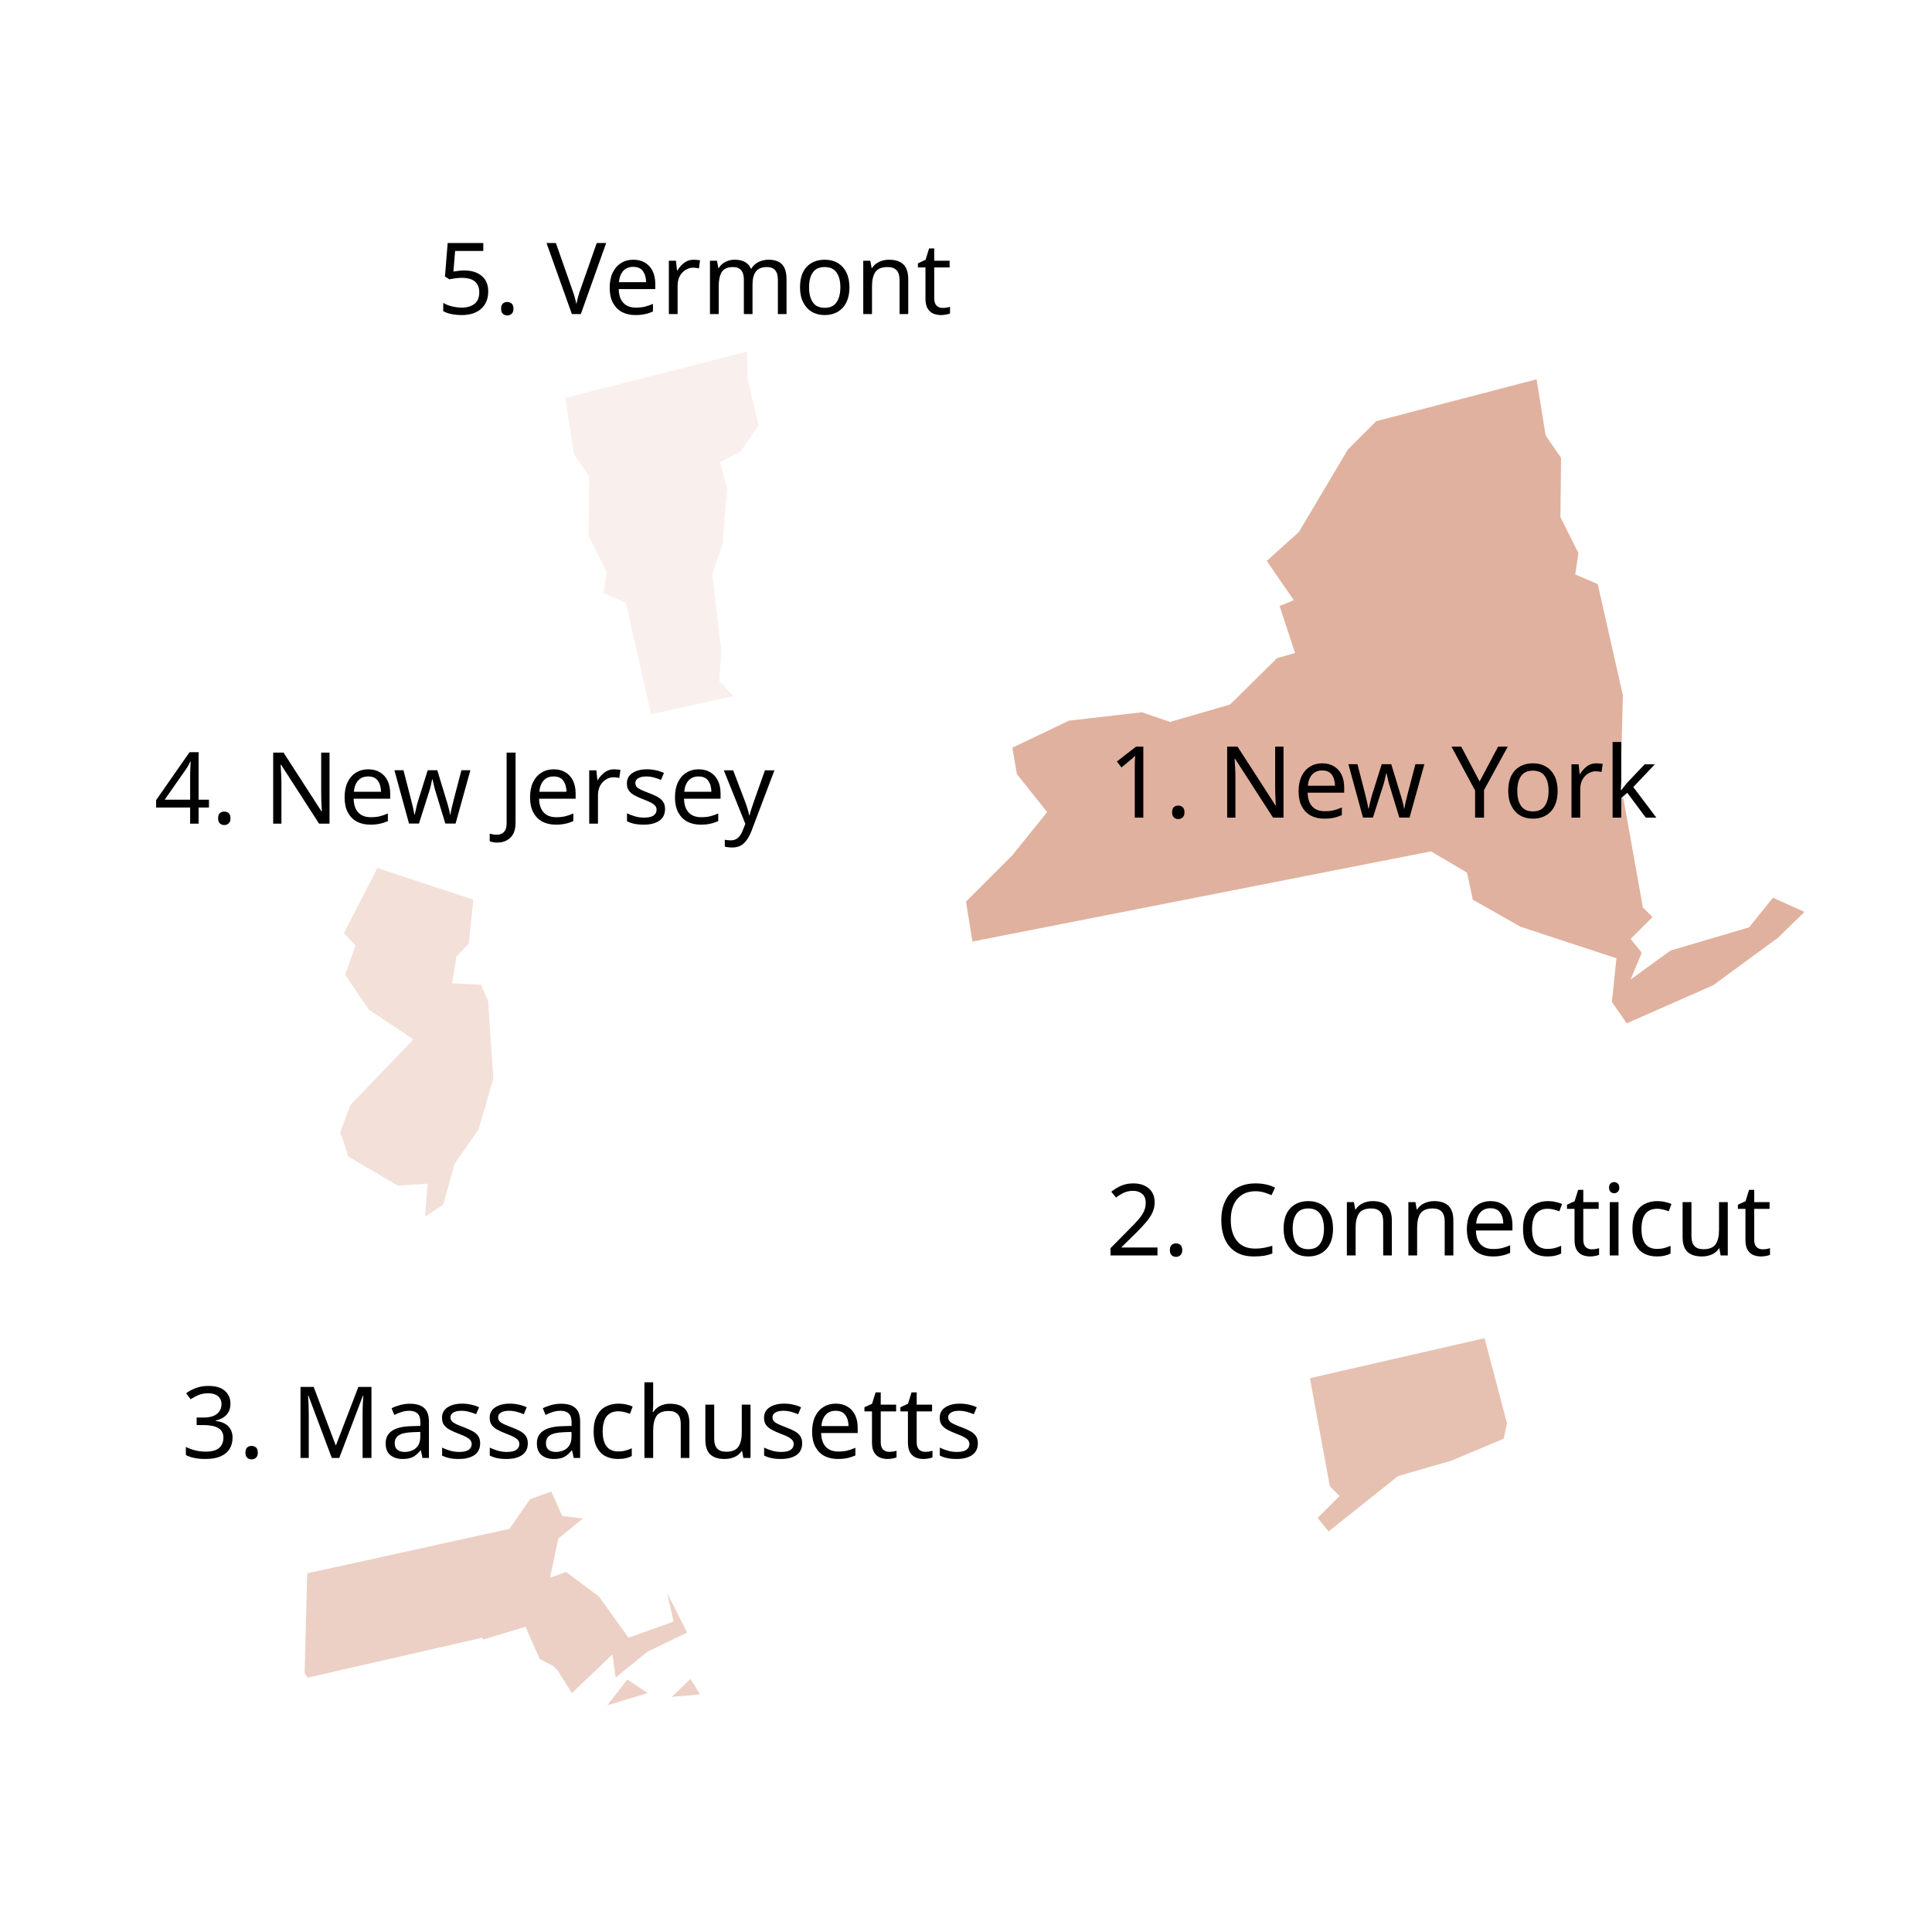
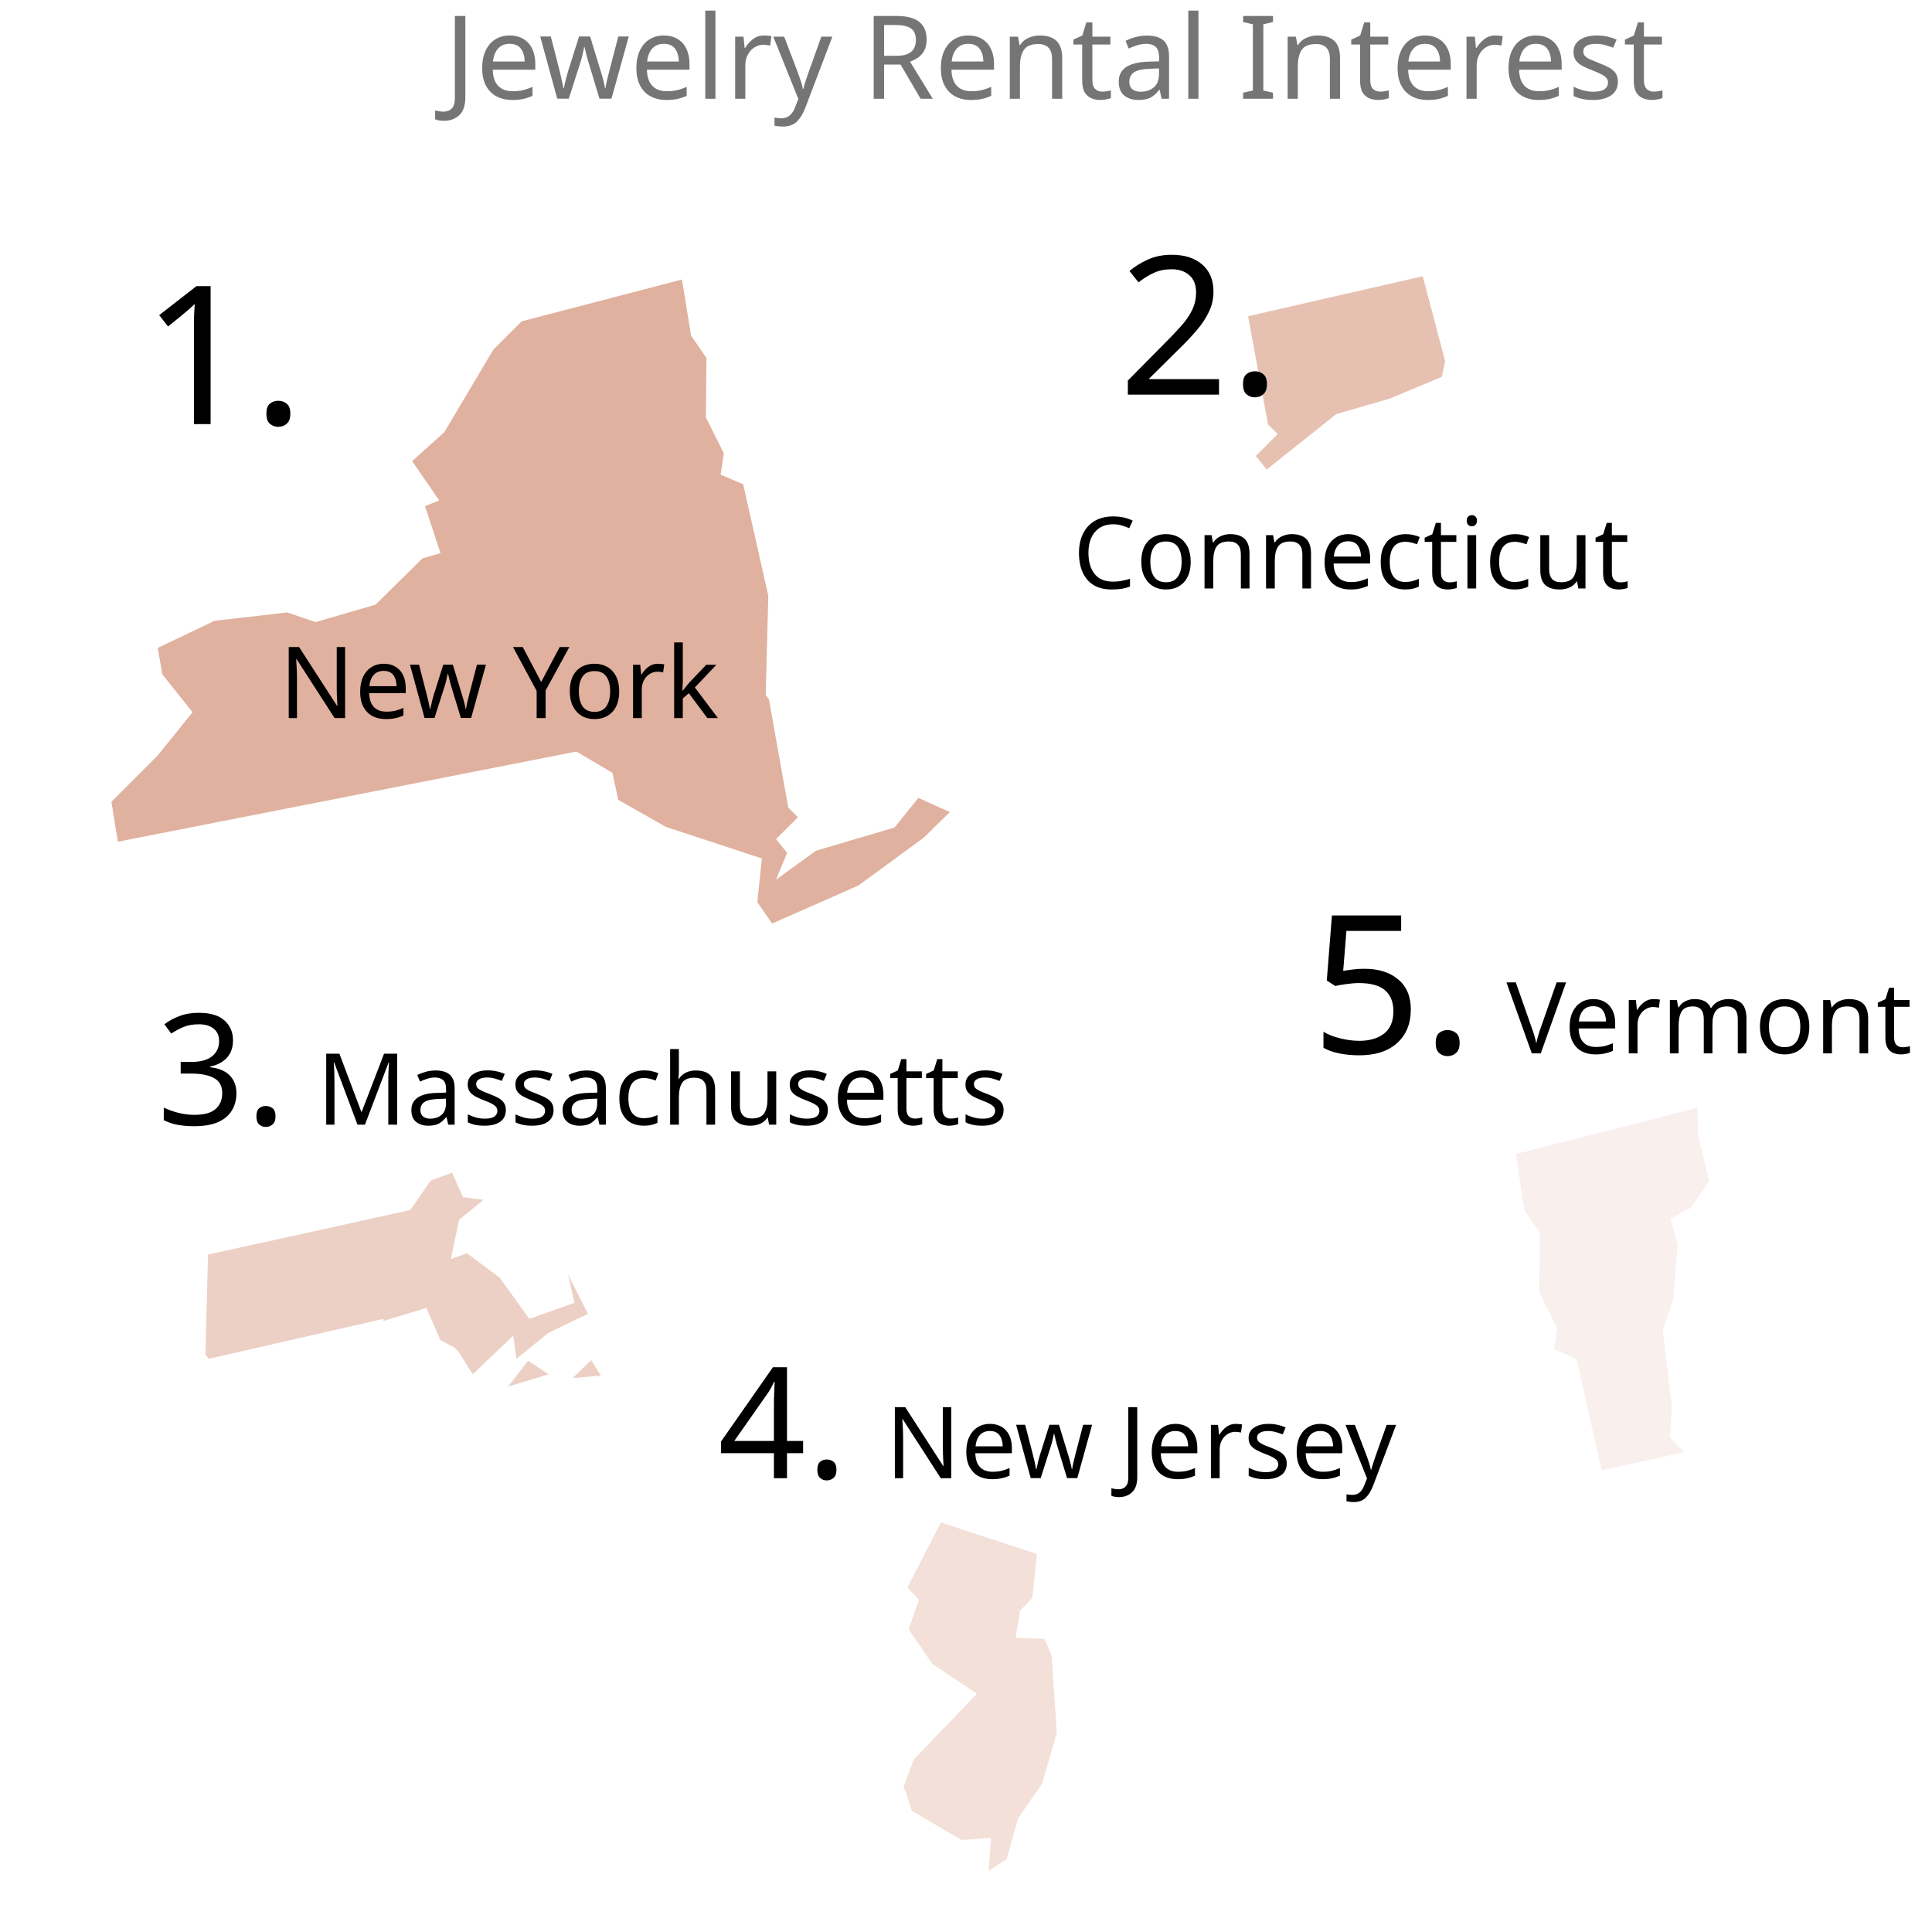
<svg xmlns="http://www.w3.org/2000/svg" version="1.1" id="Layer_1" x="0px" y="0px" viewBox="0 0 300 300" style="enable-background:new 0 0 300 300;" xml:space="preserve">
  <style type="text/css">
	.st0{fill:#E0B19E;}
	.st1{fill:none;}
	.st2{font-family:'GoodlifeBrush';}
	.st3{font-size:15.457px;}
- 	.st4{opacity:0.8;fill:#E0B19E;}
- 	.st5{opacity:0.6;fill:#E0B19E;}
- 	.st6{opacity:0.4;fill:#E0B19E;}
- 	.st7{opacity:0.2;fill:#E0B19E;}
+ 	.st4{enable-background:new    ;}
+ 	.st5{font-size:24px;}
+ 	.st6{opacity:0.8;fill:#E0B19E;enable-background:new    ;}
+ 	.st7{opacity:0.6;fill:#E0B19E;enable-background:new    ;}
+ 	.st8{opacity:0.4;fill:#E0B19E;enable-background:new    ;}
+ 	.st9{font-size:30px;}
+ 	.st10{opacity:0.2;fill:#E0B19E;enable-background:new    ;}
+ 	.st11{fill:#757575;}
+ 	.st12{font-size:18px;}
+ 	.st13{letter-spacing:31;}
</style>
  <g>
-     <path vector-effect="non-scaling-stroke" class="st0" d="M150,140l7.2-7.2l5.4-6.7l-4.7-5.9l-0.7-4.1l8.8-4.2l11.3-1.3l4.4,1.5   l9.3-2.7l7.3-7.2l2.8-0.8l-2.4-7.3l2.2-0.9l-4.2-6.1l5-4.5l7.6-12.8l4.4-4.4l24.9-6.5l1.4,8.7l2.4,3.5l-0.1,9.2l2.8,5.6l-0.5,3.3   l3.5,1.5L252,108l-0.4,15.4l0.5,0.7l3,16.8l1.5,1.5l-3.4,3.4l1.7,2.1v0.1l-1.7,4.1l6.2-4.5l12.2-3.6l3.7-4.6l4.9,2.2l-4.1,4   L266,153l-13.4,5.9l-2.3-3.3l0.7-6.8l-14.9-4.9l-7.4-4.2l-0.9-4.2l-5.6-3.3l-71.2,14L150,140z" />
+     <path vector-effect="non-scaling-stroke" class="st0" d="M17.3,124.5l7.2-7.2l5.4-6.7l-4.7-5.9l-0.7-4.1l8.8-4.2l11.3-1.3l4.4,1.5   l9.3-2.7l7.3-7.2l2.8-0.8L66,78.6l2.2-0.9L64,71.6l5-4.5l7.6-12.8l4.4-4.4l24.9-6.5l1.4,8.7l2.4,3.5l-0.1,9.2l2.8,5.6l-0.5,3.3   l3.5,1.5l3.9,17.3l-0.4,15.4l0.5,0.7l3,16.8l1.5,1.5l-3.4,3.4l1.7,2.1v0.1l-1.7,4.1l6.2-4.5l12.2-3.6l3.7-4.6l4.9,2.2l-4.1,4   l-10.1,7.4l-13.4,5.9l-2.3-3.3l0.7-6.8l-14.9-4.9l-7.4-4.2l-0.9-4.2l-5.6-3.3l-71.2,14L17.3,124.5z" />
  </g>
  <g id="Layer_4">
</g>
-   <rect x="171.7" y="185.2" class="st1" width="99.4" height="34.8" />
-   <text transform="matrix(1 0 0 1 171.7034 194.9451)" class="st2 st3">2. Connecticut</text>
-   <rect x="175.7" y="113.2" class="st1" width="99.4" height="34.8" />
-   <text transform="matrix(1 0 0 1 172.0499 126.9639)" class="st2 st3">1. New York</text>
+   <rect x="166.6" y="81.6" class="st1" width="99.4" height="34.8" />
+   <text transform="matrix(1 0 0 1 166.6058 91.3779)" class="st2 st3">Connecticut</text>
+   <rect x="43" y="97.7" class="st1" width="99.4" height="34.8" />
+   <text transform="matrix(1 0 0 1 39.3143 111.5034)" class="st2 st3"> New York</text>
  <rect x="358.1" y="67.8" class="st1" width="302.5" height="247.6" />
  <text transform="matrix(1 0 0 1 358.0508 79.4727)" class="st3" style="font-family:'Avenir-Roman';">New York</text>
  <text transform="matrix(1 0 0 1 358.0508 97.9727)" class="st3" style="font-family:'Avenir-Roman';">Connecticut</text>
  <text transform="matrix(1 0 0 1 358.0508 135.0727)" class="st3" style="font-family:'Avenir-Roman';">Massachusetts</text>
  <text transform="matrix(1 0 0 1 358.0508 172.1727)" class="st3" style="font-family:'Avenir-Roman';">District of Columbia</text>
  <text transform="matrix(1 0 0 1 358.0508 209.2727)" class="st3" style="font-family:'Avenir-Roman';">New Jersey</text>
  <text transform="matrix(1 0 0 1 358.0508 246.3727)" class="st3" style="font-family:'Avenir-Roman';">Vermont</text>
-   <rect x="28.2" y="216.6" class="st1" width="135.8" height="34.5" />
-   <text transform="matrix(1 0 0 1 28.1588 226.3935)" class="st2 st3">3. Massachusetts</text>
-   <path vector-effect="non-scaling-stroke" class="st4" d="M203.4,214l27.1-6.2l0.1,0.3L234,221l-0.5,2.4l-8.1,3.4l-8.3,2.4l-10.8,8.6  v0.1v-0.1l-1.7-2.1l3.4-3.4l-1.5-1.5L203.4,214z" />
-   <path vector-effect="non-scaling-stroke" class="st5" d="M104.3,263.5l2.9-2.8l1.5,2.4L104.3,263.5z M94.3,264.8l3.1-4l3.2,2.1  L94.3,264.8z M47.7,244.3l12.8-2.8l18.6-4.1l3.2-4.6l3.3-1.2l1.7,3.8l3.2,0.4l-3.8,3.1l-1.3,6.1l2.5-0.9l5.1,3.8l4.6,6.4l7-2.5  l-1-4.4l3.1,6.1l-6.2,3l-4.9,4l-0.5-3.6l-6.3,6l-2.2-3.5l-0.7-0.7l-2.1-1.1l-2.2-5l-6.6,2l-0.1-0.3l-27.1,6.2l-0.5-0.7L47.7,244.3z" />
-   <path vector-effect="non-scaling-stroke" class="st6" d="M52.8,175.9l1.6-4.3l9.8-10.2l-6.9-4.6l-3.7-5.4l1.6-4.6l-1.8-1.9l5.2-10.1  l14.9,4.9l-0.7,6.8l-1.8,1.9h-0.1l-0.7,4.3l4.5,0.2l1.1,2.6l0.8,12l-2.3,7.9l-3.7,5.3l-1.8,6.4l-2.8,1.8l0.4-5.1l-4.6,0.3l-7.7-4.5  l-1-3.1L52.8,175.9z" />
-   <rect x="23.9" y="118.1" class="st1" width="105.3" height="21.1" />
-   <text transform="matrix(1 0 0 1 23.9155 127.8955)" class="st2 st3">4. New Jersey</text>
-   <rect x="77.7" y="20.5" class="st1" width="65.3" height="31.5" />
-   <text transform="matrix(1 0 0 1 67.8587 48.7661)" class="st2 st3">5. Vermont</text>
-   <path vector-effect="non-scaling-stroke" class="st7" d="M87.8,61.8l28.2-7.2l0.1,4.4l0,0l1.7,7l-2.8,4.1l-3.2,1.7l1.1,4.1l-0.7,8.5  l-1.6,4.8L112,101l-0.3,4.8l2.2,2.3l-12.8,2.8l-3.9-17.3l-3.5-1.5l0.5-3.3l-2.8-5.6l0.1-9.2l-2.4-3.5L87.8,61.8z" />
+   <rect x="-14.2" y="501.2" class="st1" width="135.8" height="34.5" />
+   <text transform="matrix(1 0 0 1 24.3531 174.6432)" class="st4">
+     <tspan x="0" y="0" class="st2 st5">3. </tspan>
+     <tspan x="24.8" y="0" class="st2 st3">Massachusetts</tspan>
+   </text>
+   <path vector-effect="non-scaling-stroke" class="st6" d="M193.8,49.1l27.1-6.2l0.1,0.3l3.4,12.9l-0.5,2.4l-8.1,3.4l-8.3,2.4  l-10.8,8.6V73v-0.1l-1.7-2.1l3.4-3.4l-1.5-1.5L193.8,49.1z" />
+   <path vector-effect="non-scaling-stroke" class="st7" d="M88.9,214l2.9-2.8l1.5,2.4L88.9,214z M78.9,215.3l3.1-4l3.2,2.1L78.9,215.3  z M32.3,194.8l12.8-2.8l18.6-4.1l3.2-4.6l3.3-1.2l1.7,3.8l3.2,0.4l-3.8,3.1l-1.3,6.1l2.5-0.9l5.1,3.8l4.6,6.4l7-2.5l-1-4.4l3.1,6.1  l-6.2,3l-4.9,4l-0.5-3.6l-6.3,6l-2.2-3.5l-0.7-0.7l-2.1-1.1l-2.2-5l-6.6,2l-0.1-0.3L32.4,211l-0.5-0.7L32.3,194.8z" />
+   <path vector-effect="non-scaling-stroke" class="st8" d="M140.3,277.5l1.6-4.3l9.8-10.2l-6.9-4.6l-3.7-5.4l1.6-4.6l-1.8-1.9  l5.2-10.1l14.9,4.9l-0.7,6.8l-1.8,1.9h-0.1l-0.7,4.3l4.5,0.2l1.1,2.6l0.8,12l-2.3,7.9l-3.7,5.3l-1.8,6.4l-2.8,1.8l0.4-5.1l-4.6,0.3  l-7.7-4.5l-1-3.1L140.3,277.5z" />
+   <rect x="28.9" y="126.1" class="st1" width="105.3" height="21.1" />
+   <text transform="matrix(1 0 0 1 111.4551 229.5345)" class="st4">
+     <tspan x="0" y="0" class="st2 st5">4. </tspan>
+     <tspan x="26" y="0" class="st2 st3">New Jersey</tspan>
+   </text>
+   <text transform="matrix(1 0 0 1 203.6175 163.5715)" class="st4">
+     <tspan x="0" y="0" class="st2 st9">5. </tspan>
+     <tspan x="30.3" y="0" class="st2 st3">Vermont</tspan>
+   </text>
+   <path vector-effect="non-scaling-stroke" class="st10" d="M235.4,179.2l28.2-7.2l0.1,4.4l0,0l1.7,7l-2.8,4.1l-3.2,1.7l1.1,4.1  l-0.7,8.5l-1.6,4.8l1.4,11.8l-0.3,4.8l2.2,2.3l-12.8,2.8l-3.9-17.3l-3.5-1.5l0.5-3.3l-2.8-5.6l0.1-9.2l-2.4-3.5L235.4,179.2z" />
+   <text transform="matrix(1 0 0 1 32.9752 15.3369)" class="st4">
+     <tspan x="0" y="0" class="st11 st2 st12 st13">	</tspan>
+     <tspan x="36" y="0" class="st11 st2 st12">Jewelry Rental Interest</tspan>
+   </text>
+   <rect x="22" y="46.9" class="st1" width="41.6" height="52.2" />
+   <text transform="matrix(1 0 0 1 22.0485 65.8567)" class="st2 st9">1.</text>
+   <g>
+     <rect x="173.7" y="42.3" class="st1" width="81" height="44" />
+     <text transform="matrix(1 0 0 1 173.6953 61.2793)" class="st2 st9">2.</text>
+   </g>
</svg>
